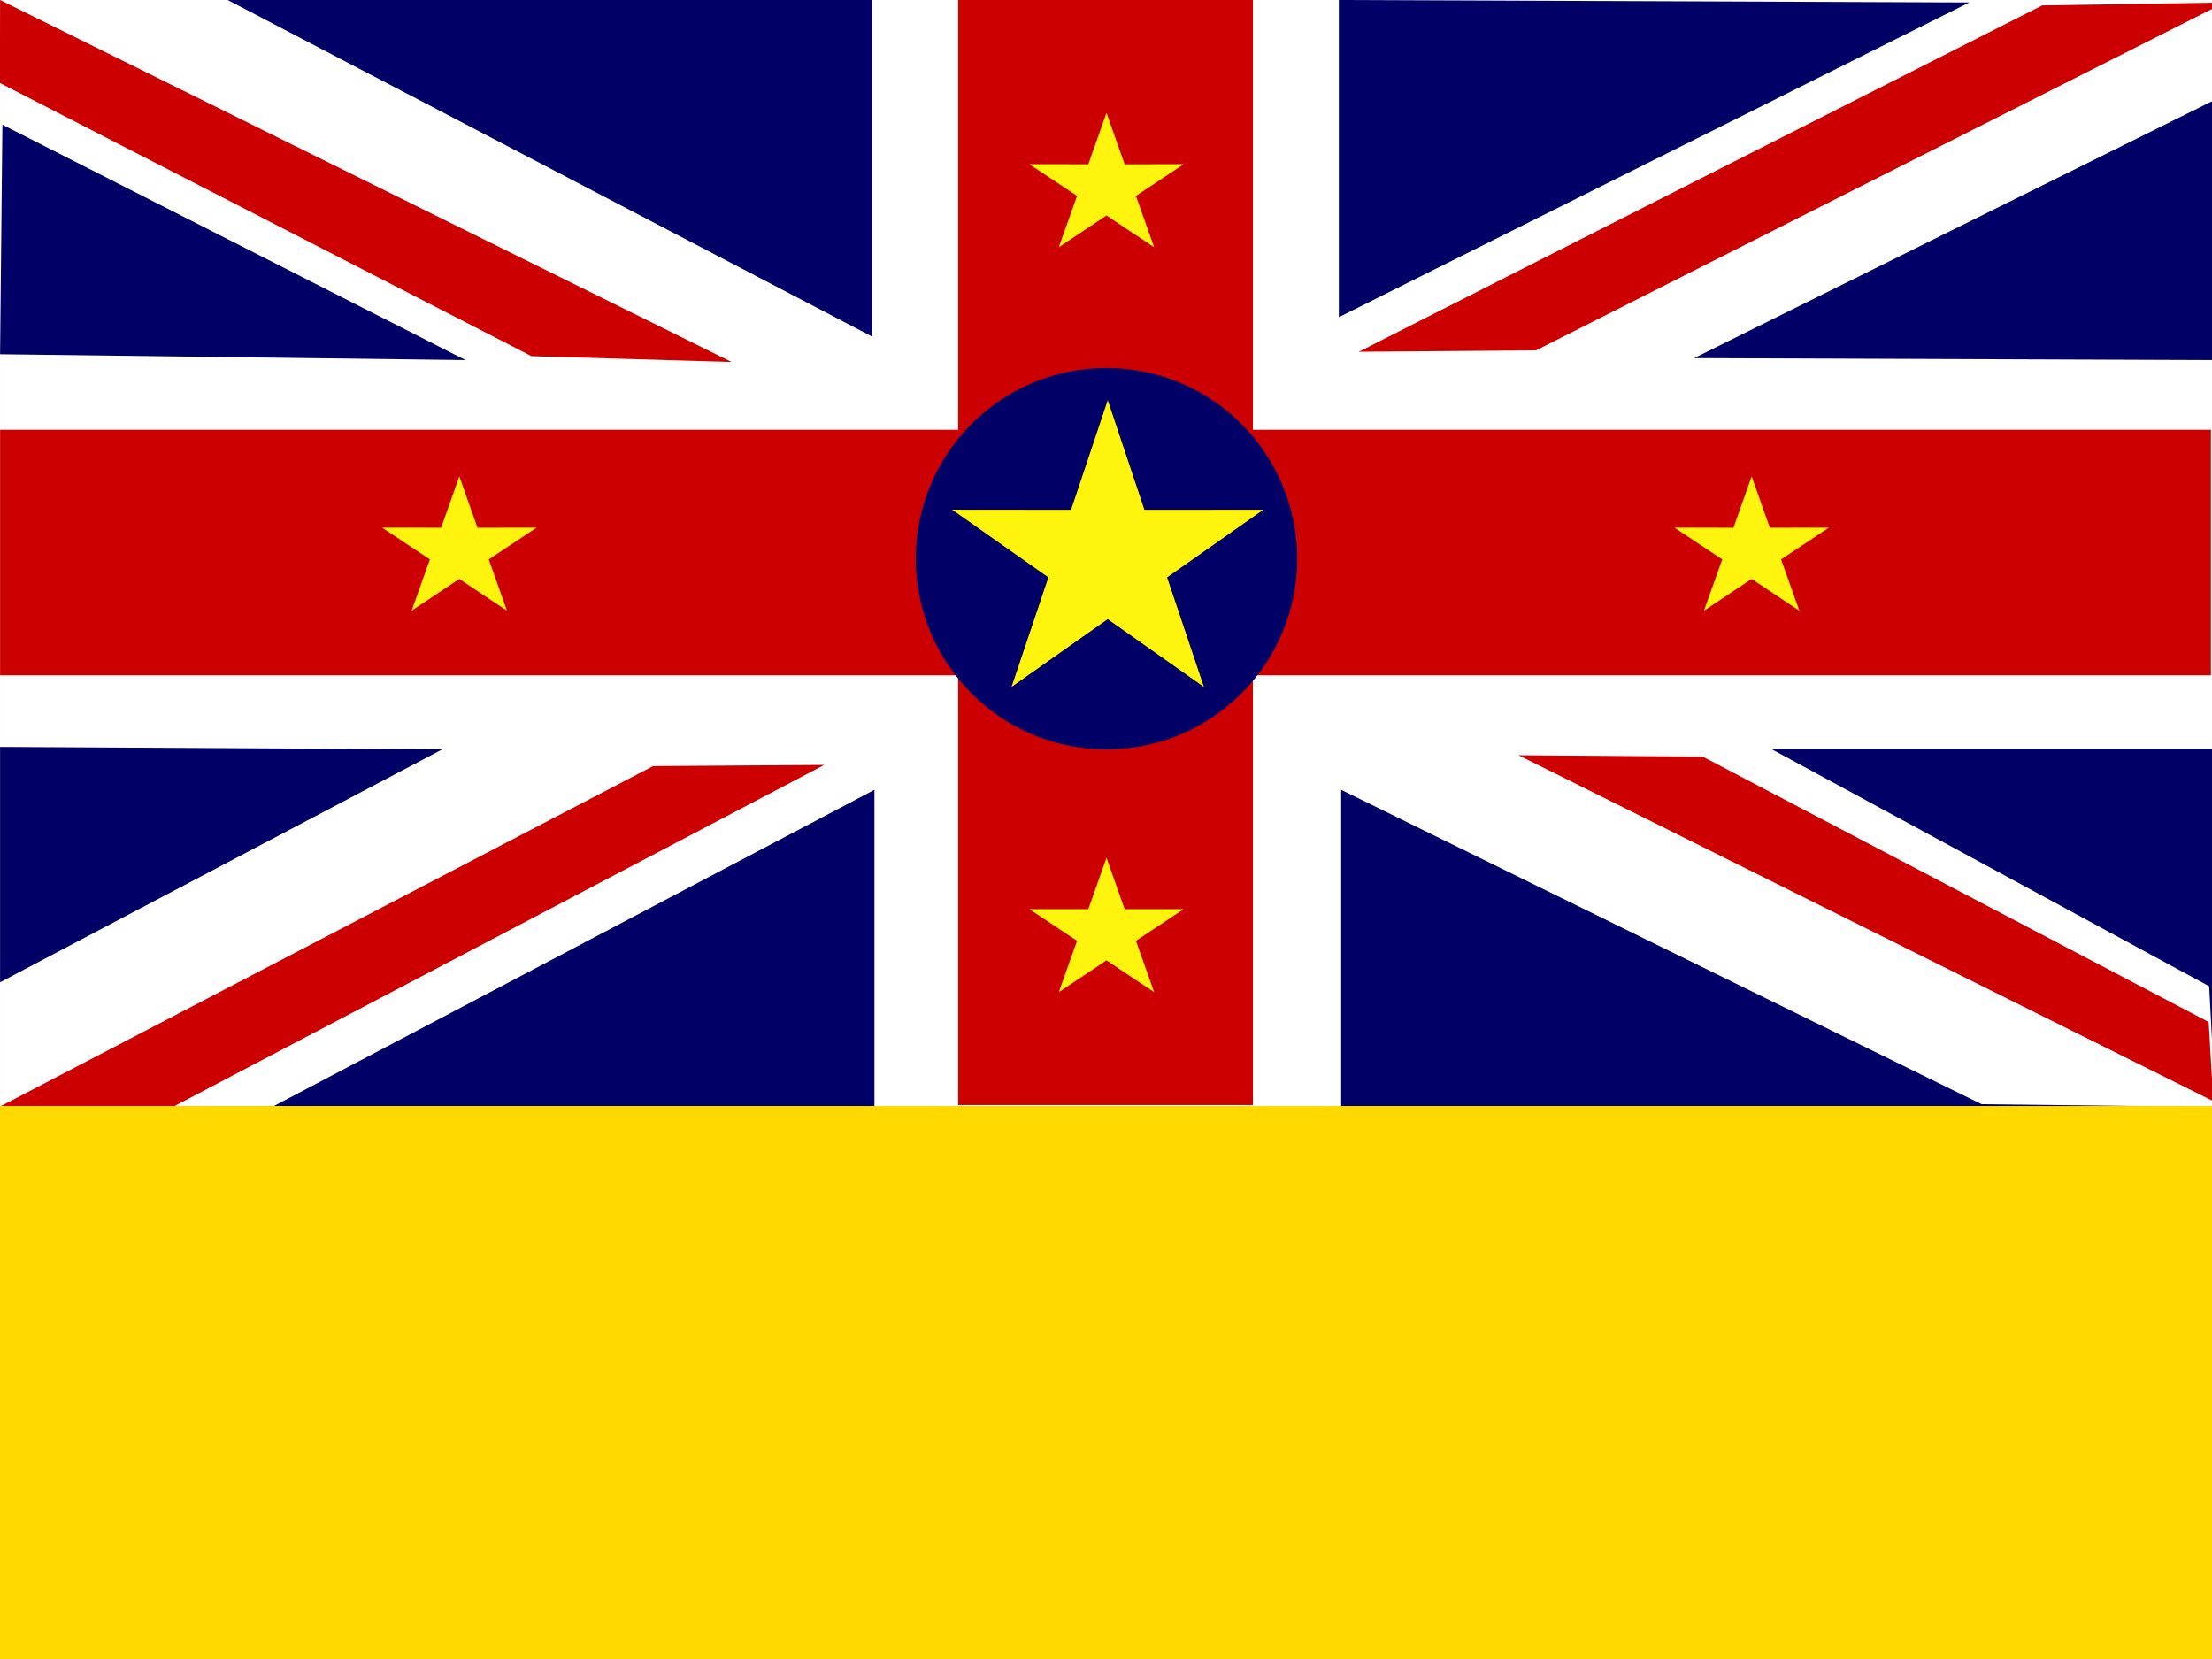
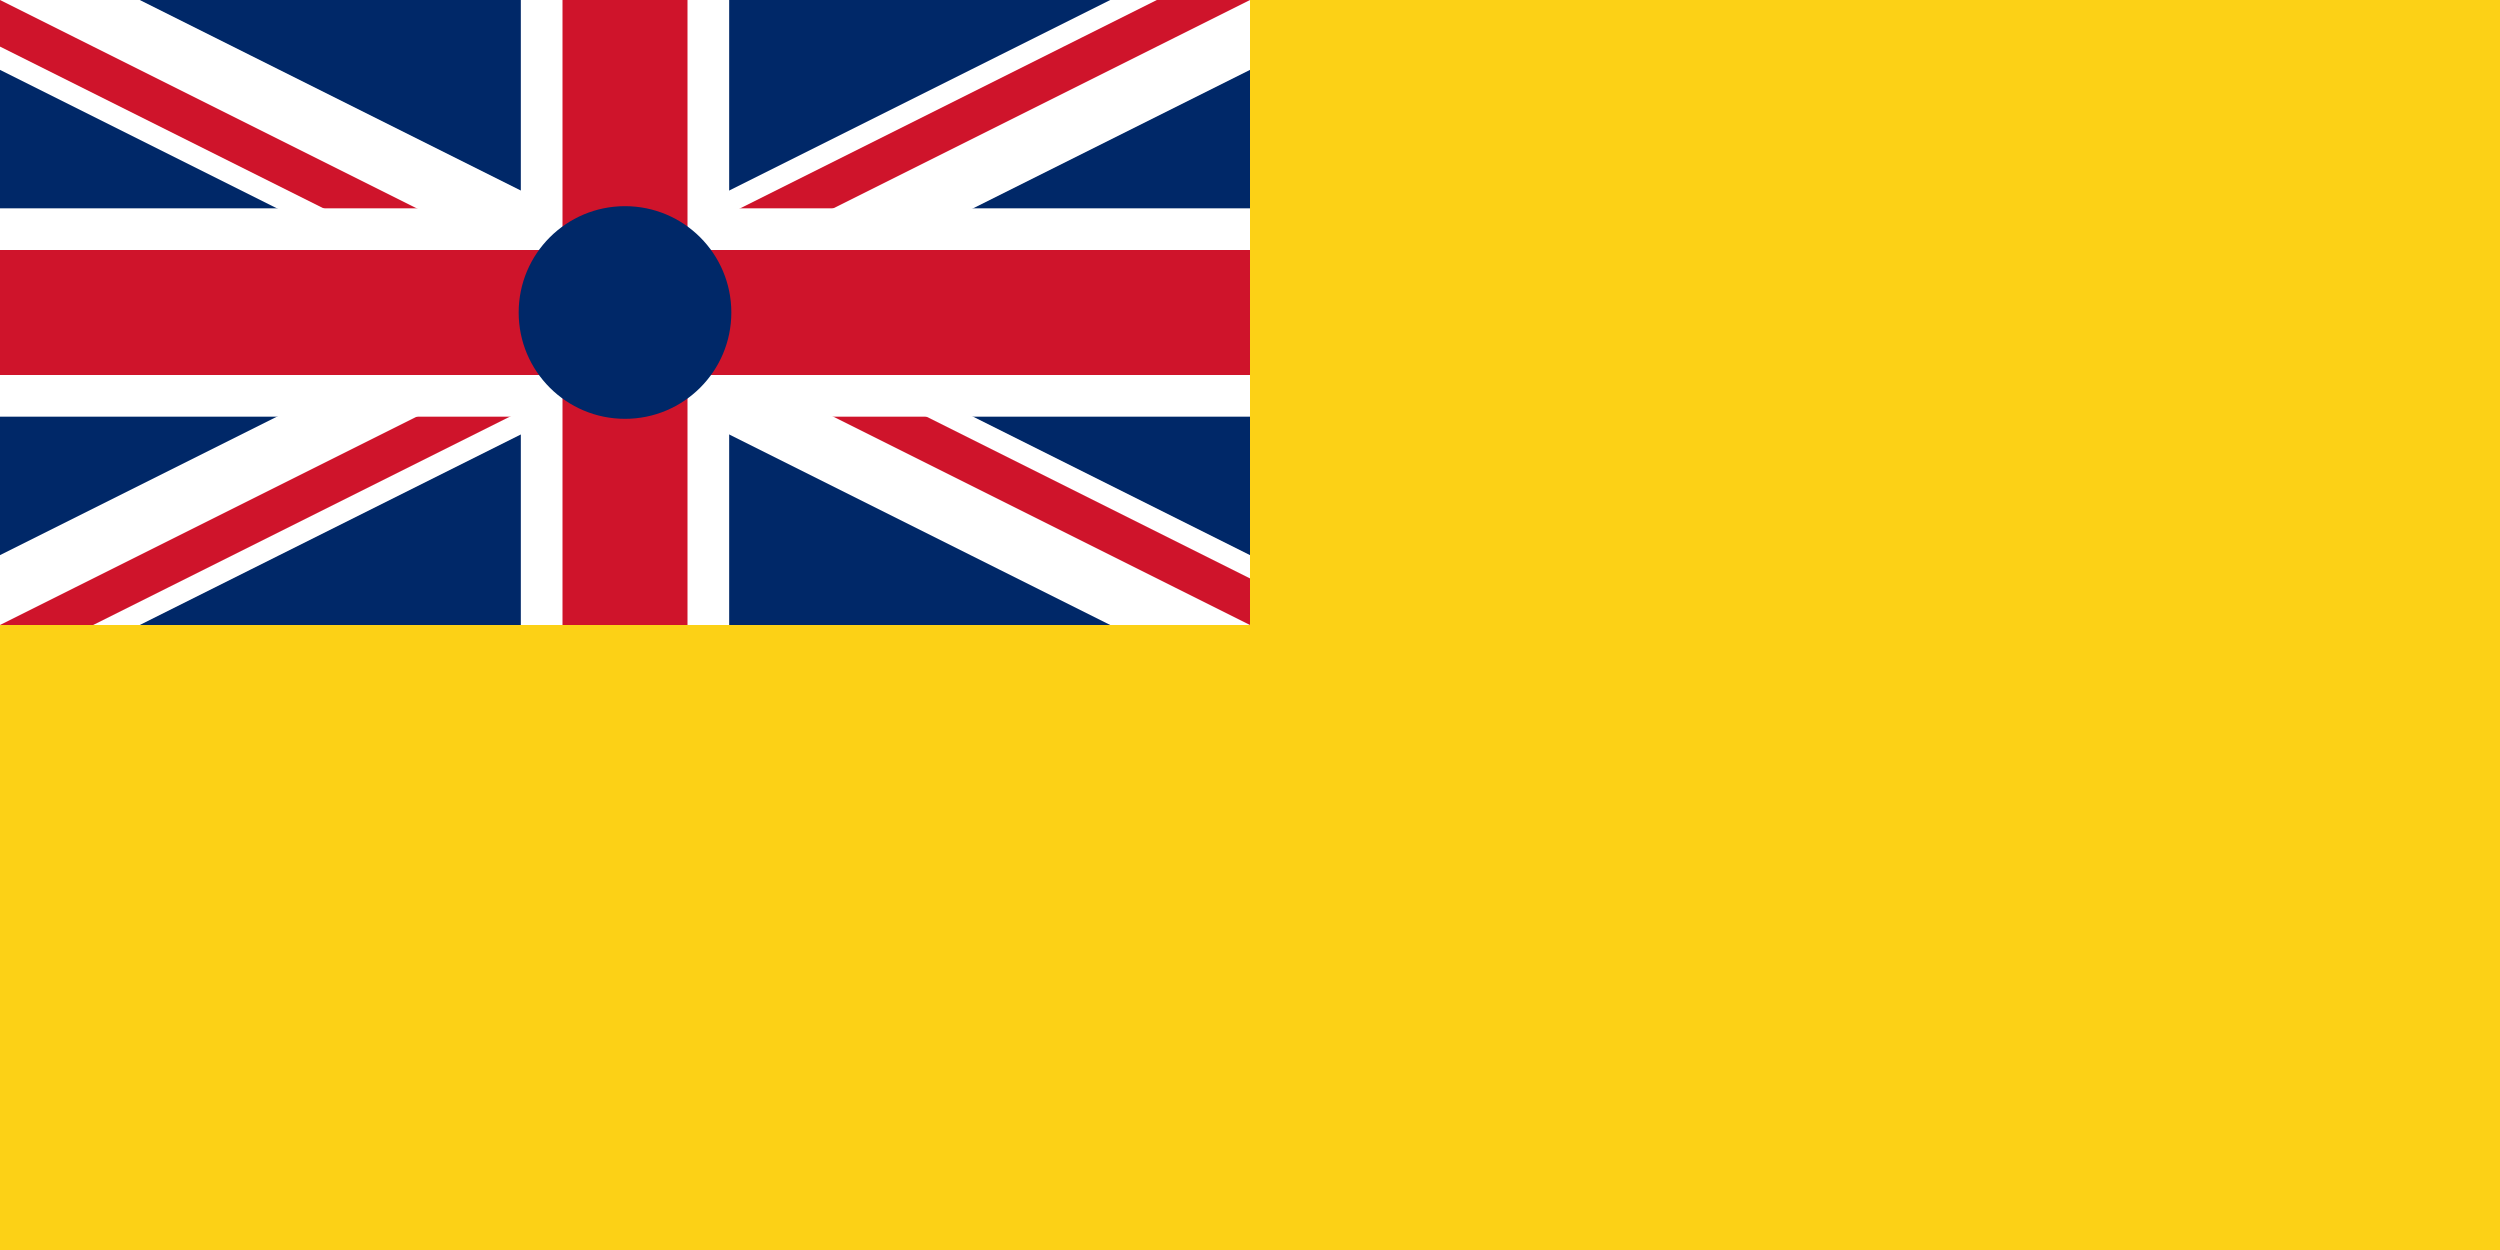
- <svg xmlns="http://www.w3.org/2000/svg" id="svg2498" version="1.1" viewBox="0 0 640 480">
-   <defs id="defs2500">
-     <clipPath id="clipPath3533" clipPathUnits="userSpaceOnUse">
-       <rect id="rect3535" fill-opacity=".67" height="372.05" width="496.06" y="-0" x="-0" />
-     </clipPath>
-   </defs>
-   <g id="flag" clip-path="url(#clipPath3533)" transform="matrix(1.2902 0 0 1.2902 .00030339 .0004722)">
-     <rect id="rect1310" fill-rule="evenodd" height="248.1" width="499.55" y="-0" x=".013" stroke-width="1pt" fill="#fff" />
-     <path id="path549" fill="#c00" d="m0.013 0-0.021 18.621 119.21 61.253 44.86 1.3-164.05-81.174z" />
-     <path id="path551" fill="#006" d="m51.054 0 144.53 75.491v-75.491h-144.52z" />
-     <path id="path552" d="m214.86 0v96.372h-214.84v55.07h214.84v96.372h66.106v-96.372h214.84v-55.07h-214.84v-96.372h-66.106z" fill="#c00" />
-     <path id="path554" fill="#006" d="m300.24 0v71.132l141.39-70.581-141.39-0.551z" />
-     <path id="path555" fill="#c00" d="m304.71 78.887 39.76-0.32 154.48-78.016-40.99 0.668-153.25 77.668z" />
-     <path id="path700" fill="#006" d="m0.013 167.5v52.775l99.159-52.22-99.159-0.56z" />
-     <path id="path701" fill="#c00" d="m381.85 169.68-41.336-0.321 155.82 77.58-1.025-17.749-113.46-59.51zm-343.12 78.57 146.11-76.71-38.38 0.26-146.45 76.34" />
-     <path id="path556" fill="#006" d="m497.9 21.795-118 58.515 116.43 0.436v87.194h-99.159l98.242 53.231 1.442 27.079-52.474-0.627-143.62-70.505v71.132h-104.67v-71.132l-134.72 70.941-60.844 0.191v247.81h991.59v-495.63l-493.17-0.43m-498.41 27.971-0.523 51.467 104.39 1.308-103.86-52.775z" />
-     <g id="g3304" stroke-width="1pt" fill="#ffd900" fill-rule="evenodd">
-       <rect id="rect3302" y="-0" width="496.06" x="496.06" height="496.06" />
-       <rect id="rect3303" y="248.03" width="523.49" x="0" height="248.03" />
+ <svg xmlns="http://www.w3.org/2000/svg" xmlns:xlink="http://www.w3.org/1999/xlink" viewBox="0 0 120 60">
+   <clipPath id="t">
+     <path d="m0 0v15h70v15h-10zm0 30v10h30v-40h30z" />
+   </clipPath>
+   <rect width="120" fill="#002868" height="60" />
+   <g stroke="#cf142b" stroke-width="6">
+     <path stroke="#fff" d="m0 0l60 30m0-30l-60 30" />
+     <path stroke-width="4" d="m0 0l60 30m0-30l-60 30" clip-path="url(#t)" />
+     <path stroke="#fff" stroke-width="10" d="m30 0v40m-30-25h70" />
+     <path d="m30 0v40m-30-25h70" />
+   </g>
+   <path d="m60 0h60v60h-120v-30h60z" fill="#fcd116" />
+   <g transform="translate(30,15)">
+     <g transform="scale(5.1039)">
+       <circle r="1" fill="#002868" />
+       <path id="s" fill="#fcd116" transform="scale(.0000019468)" d="m0-5.1367e5 3.0193e5 9.2924e5 -7.9046e5 -5.743e5h9.7706e5l-7.9046e5 5.743e5" />
    </g>
-     <g id="g3330" transform="translate(7.6357 -229.39)" fill-rule="evenodd">
-       <path id="path3329" transform="translate(-1.0063 -.000015259)" fill="#000067" d="m284.27 354.68c0 23.619-19.147 42.767-42.767 42.767-23.619 0-42.767-19.147-42.767-42.767s19.147-42.767 42.767-42.767c23.619 0 42.767 19.147 42.767 42.767z" />
-       <polygon id="polygon3317" stroke-width="1pt" points="511.95 324.28 533.78 256.9 555.61 324.28 626.44 324.23 569.1 365.81 591.04 433.16 591.04 433.16 533.77 391.48 476.5 433.15 498.45 365.81 441.12 324.21" fill="#fff40d" transform="matrix(.37676 0 0 .36496 39.671 225.36)" />
-       <polygon id="polygon3325" stroke-width="1pt" points="511.95 324.28 533.78 256.9 555.61 324.28 626.44 324.23 569.1 365.81 591.04 433.16 591.04 433.16 533.77 391.48 476.5 433.15 498.45 365.81 441.12 324.21" fill="#fff40d" transform="matrix(.18672 0 0 .17086 285.51 292.33)" />
-       <polygon id="polygon3326" stroke-width="1pt" points="511.95 324.28 533.78 256.9 555.61 324.28 626.44 324.23 569.1 365.81 591.04 433.16 591.04 433.16 533.77 391.48 476.5 433.15 498.45 365.81 441.12 324.21" fill="#fff40d" transform="matrix(.18672 0 0 .17086 140.83 377.87)" />
-       <polygon id="polygon3327" stroke-width="1pt" points="511.95 324.28 533.78 256.9 555.61 324.28 626.44 324.23 569.1 365.81 591.04 433.16 591.04 433.16 533.77 391.48 476.5 433.15 498.45 365.81 441.12 324.21" fill="#fff40d" transform="matrix(.18672 0 0 .17086 140.83 210.82)" />
-       <polygon id="polygon3328" stroke-width="1pt" points="511.95 324.28 533.78 256.9 555.61 324.28 626.44 324.23 569.1 365.81 591.04 433.16 591.04 433.16 533.77 391.48 476.5 433.15 498.45 365.81 441.12 324.21" fill="#fff40d" transform="matrix(.18672 0 0 .17086 -4.2973 292.33)" />
-     </g>
+     <use xlink:href="#s" transform="translate(-17.5 .29) scale(3)" />
+     <use xlink:href="#s" transform="translate(17.5 .29) scale(3)" />
+     <use xlink:href="#s" transform="translate(0,10.29) scale(3)" />
+     <use xlink:href="#s" transform="translate(0,-9.71) scale(3)" />
  </g>
</svg>
